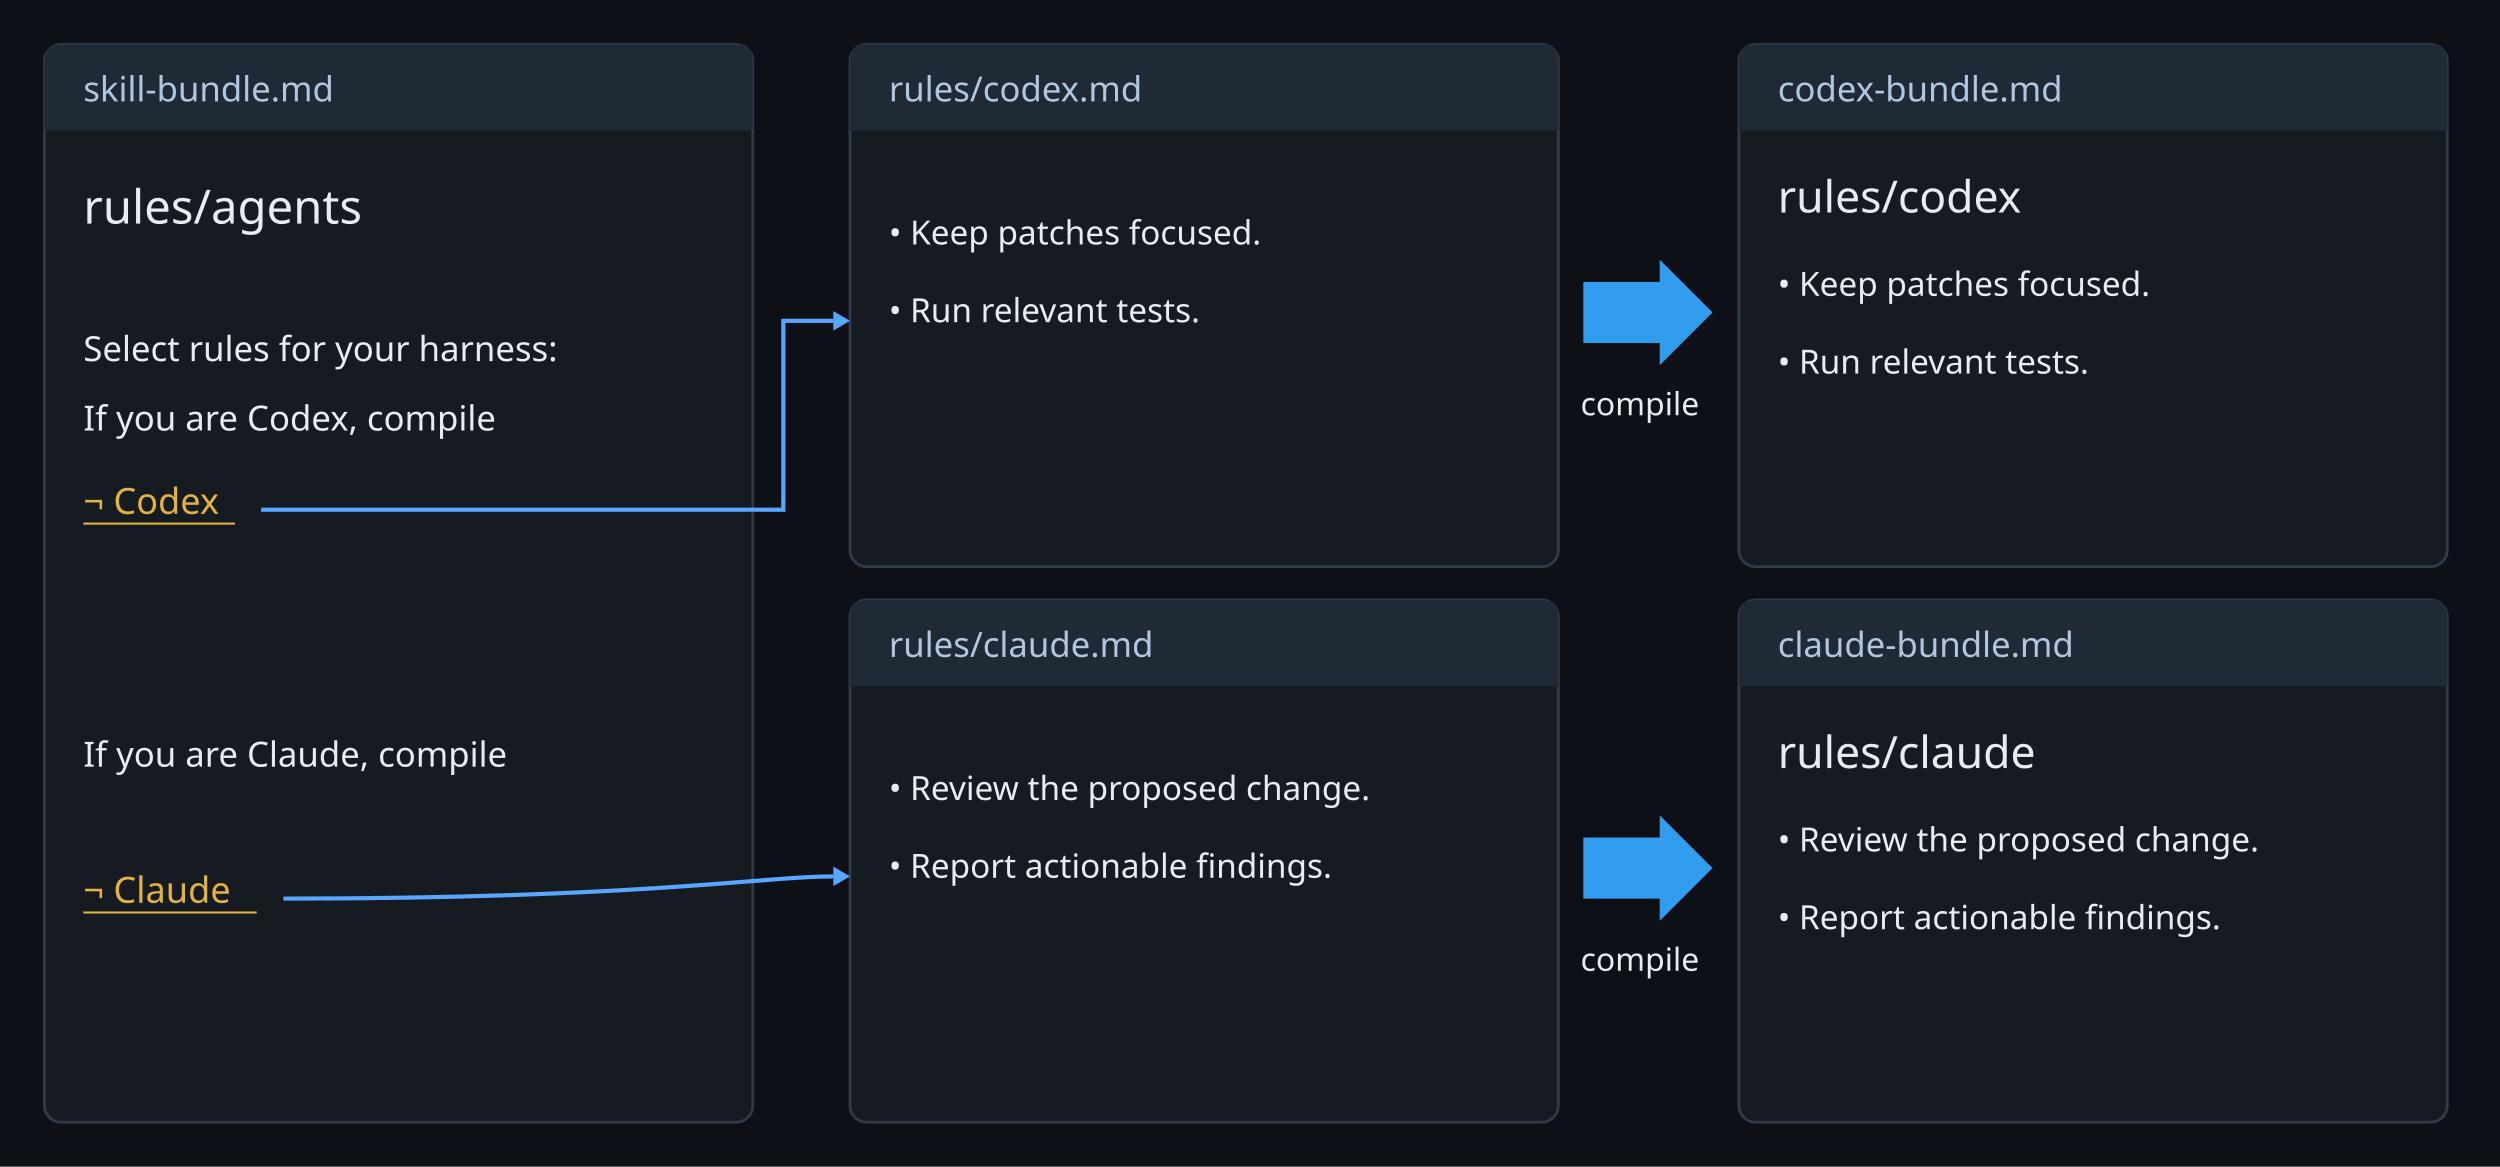
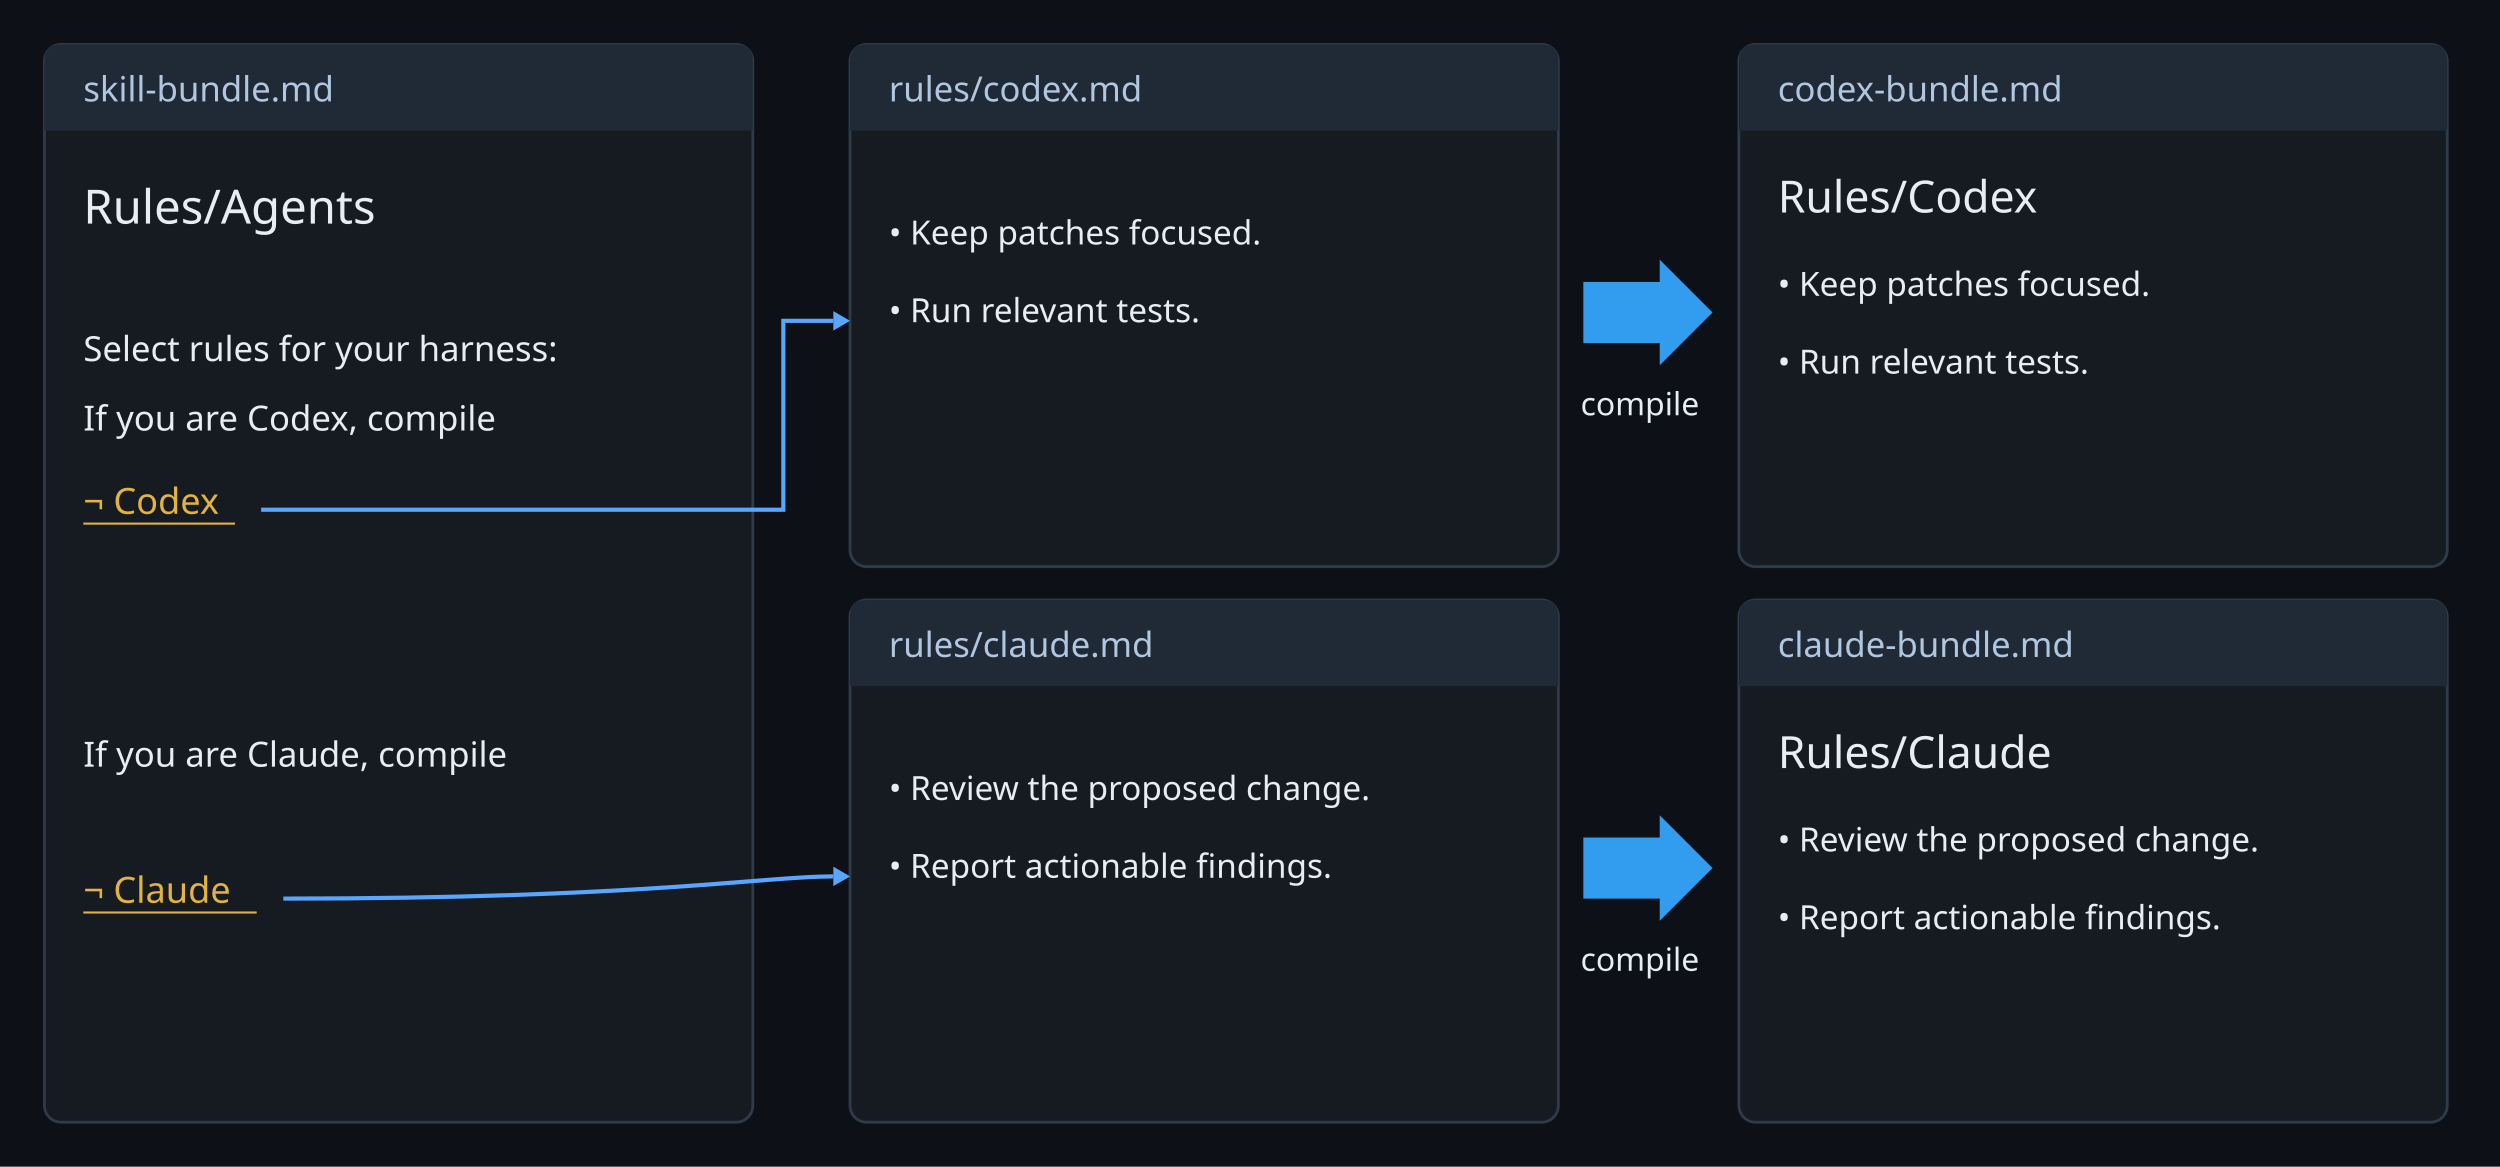
<svg xmlns="http://www.w3.org/2000/svg" width="1800" height="840" viewBox="0 0 1800 840" role="img" aria-labelledby="title description">
  <rect width="1800" height="840" fill="#0d1117" />
  <g font-family="IBM Plex Mono">
    <rect x="32" y="32" width="510" height="776" rx="12" fill="#161b22" stroke="#303b49" stroke-width="2" />
    <path d="M44 32 H530 Q542 32 542 44 V94 H32 V44 Q32 32 44 32" fill="#202a36" />
    <text x="60" y="73" font-size="25" fill="#b1c6df" font-weight="400">skill-bundle.md</text>
    <rect x="612" y="32" width="510" height="376" rx="12" fill="#161b22" stroke="#303b49" stroke-width="2" />
    <path d="M624 32 H1110 Q1122 32 1122 44 V94 H612 V44 Q612 32 624 32" fill="#202a36" />
    <text x="640" y="73" font-size="25" fill="#b1c6df" font-weight="400">rules/codex.md</text>
    <rect x="612" y="432" width="510" height="376" rx="12" fill="#161b22" stroke="#303b49" stroke-width="2" />
    <path d="M624 432 H1110 Q1122 432 1122 444 V494 H612 V444 Q612 432 624 432" fill="#202a36" />
    <text x="640" y="473" font-size="25" fill="#b1c6df" font-weight="400">rules/claude.md</text>
    <rect x="1252" y="32" width="510" height="376" rx="12" fill="#161b22" stroke="#303b49" stroke-width="2" />
    <path d="M1264 32 H1750 Q1762 32 1762 44 V94 H1252 V44 Q1252 32 1264 32" fill="#202a36" />
    <text x="1280" y="73" font-size="25" fill="#b1c6df" font-weight="400">codex-bundle.md</text>
    <rect x="1252" y="432" width="510" height="376" rx="12" fill="#161b22" stroke="#303b49" stroke-width="2" />
    <path d="M1264 432 H1750 Q1762 432 1762 444 V494 H1252 V444 Q1252 432 1264 432" fill="#202a36" />
    <text x="1280" y="473" font-size="25" fill="#b1c6df" font-weight="400">claude-bundle.md</text>
-     <text x="60" y="161" font-size="34" fill="#e6edf3" font-weight="500">rules/agents</text>
+     <text x="60" y="161" font-size="34" fill="#e6edf3" font-weight="500">Rules/Agents</text>
    <text x="60" y="260" font-size="25" fill="#e6edf3" font-weight="400">Select rules for your harness:</text>
    <text x="60" y="310" font-size="25" fill="#e6edf3" font-weight="400">If you are Codex, compile</text>
    <text x="60" y="370" font-size="26" fill="#e3b341" font-weight="400">¬ Codex</text>
    <path d="M60 377 h109.2" stroke="#e3b341" stroke-width="1.5" />
    <text x="60" y="552" font-size="25" fill="#e6edf3">If you are Claude, compile</text>
    <text x="60" y="650" font-size="26" fill="#e3b341" font-weight="400">¬ Claude</text>
    <path d="M60 657 h124.8" stroke="#e3b341" stroke-width="1.5" />
    <text x="640" y="176" font-size="24" fill="#e6edf3" font-weight="400">• Keep patches focused.</text>
    <text x="640" y="232" font-size="24" fill="#e6edf3" font-weight="400">• Run relevant tests.</text>
    <text x="640" y="576" font-size="24" fill="#e6edf3" font-weight="400">• Review the proposed change.</text>
    <text x="640" y="632" font-size="24" fill="#e6edf3" font-weight="400">• Report actionable findings.</text>
-     <text x="1280" y="153" font-size="32" fill="#e6edf3" font-weight="500">rules/codex</text>
+     <text x="1280" y="153" font-size="32" fill="#e6edf3" font-weight="500">Rules/Codex</text>
    <text x="1280" y="213" font-size="24" fill="#e6edf3" font-weight="400">• Keep patches focused.</text>
    <text x="1280" y="269" font-size="24" fill="#e6edf3" font-weight="400">• Run relevant tests.</text>
-     <text x="1280" y="553" font-size="32" fill="#e6edf3" font-weight="500">rules/claude</text>
+     <text x="1280" y="553" font-size="32" fill="#e6edf3" font-weight="500">Rules/Claude</text>
    <text x="1280" y="613" font-size="24" fill="#e6edf3" font-weight="400">• Review the proposed change.</text>
    <text x="1280" y="669" font-size="24" fill="#e6edf3" font-weight="400">• Report actionable findings.</text>
    <path d="M188 367 H564 V231 H600" fill="none" stroke="#58a6ff" stroke-width="3" />
    <path d="M600 224 L612 231 L600 238 Z" fill="#58a6ff" />
    <path d="M204 647 C460 647 550 631 600 631" fill="none" stroke="#58a6ff" stroke-width="3" />
    <path d="M600 624 L612 631 L600 638 Z" fill="#58a6ff" />
    <path d="M1140 203 H1195 V187 L1233 225 L1195 263 V247 H1140Z" fill="#329def" />
    <text x="1138" y="299" font-size="23" fill="#e6edf3" font-weight="400">compile</text>
    <path d="M1140 603 H1195 V587 L1233 625 L1195 663 V647 H1140Z" fill="#329def" />
    <text x="1138" y="699" font-size="23" fill="#e6edf3" font-weight="400">compile</text>
  </g>
</svg>
